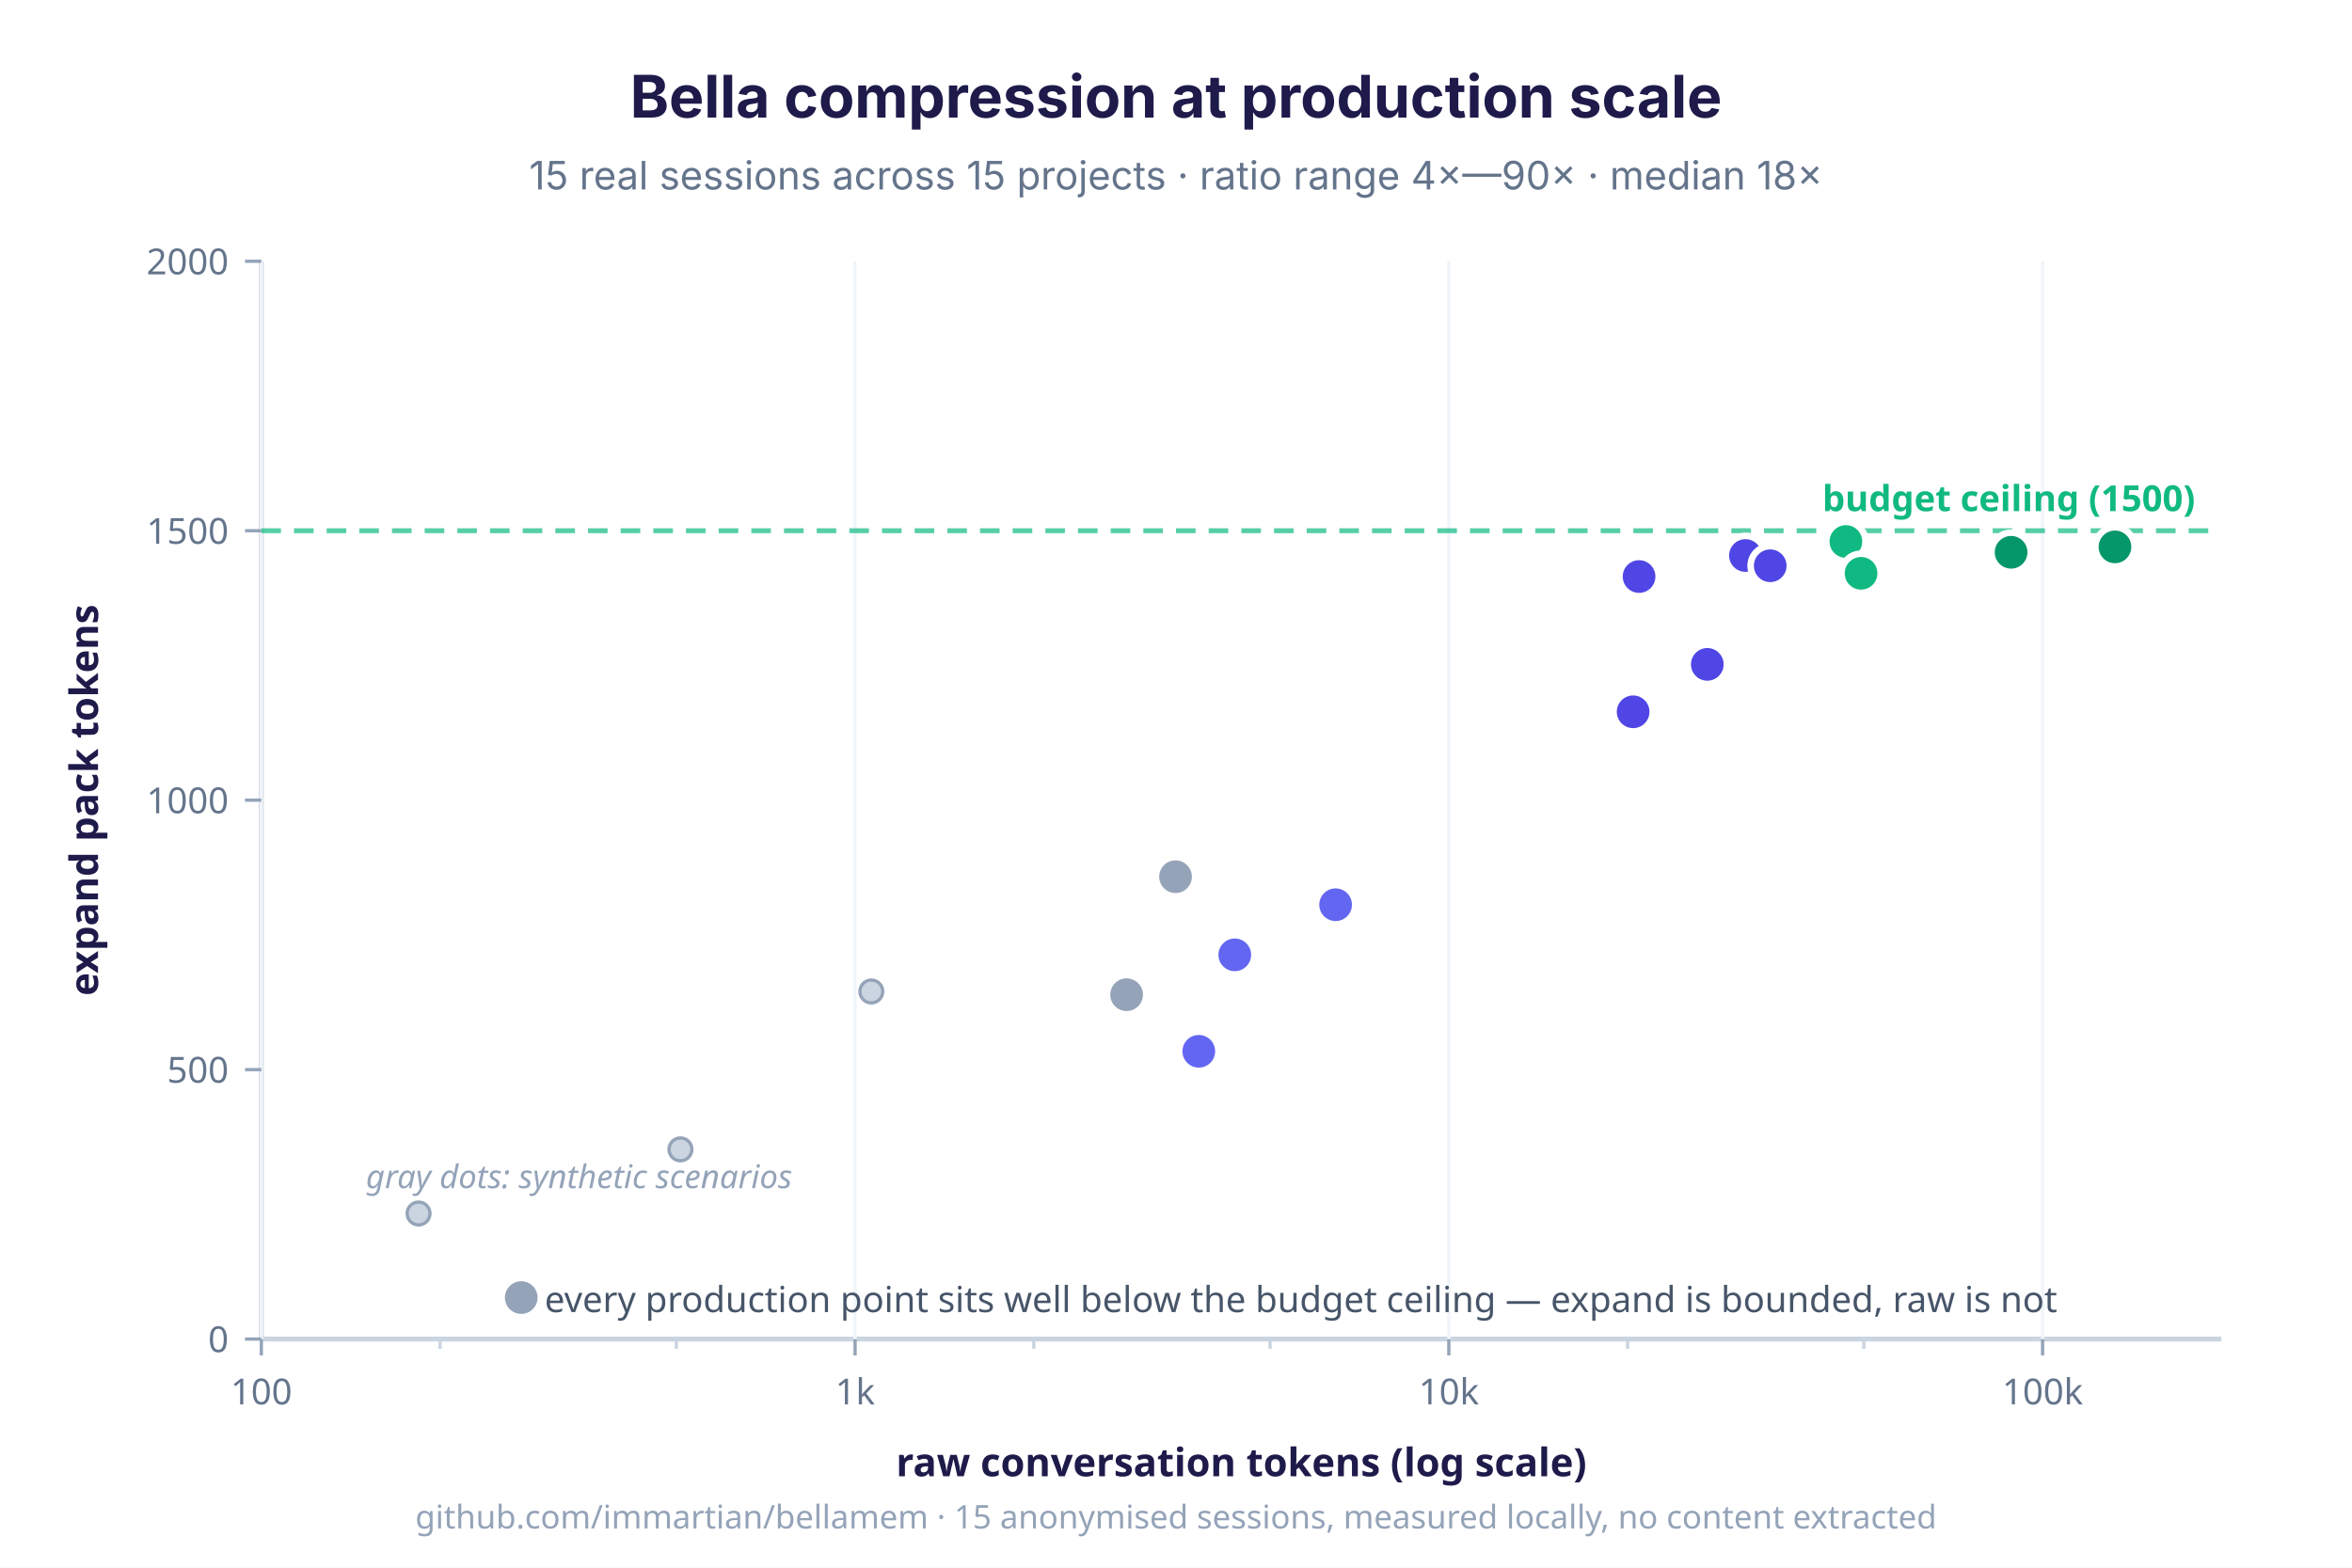
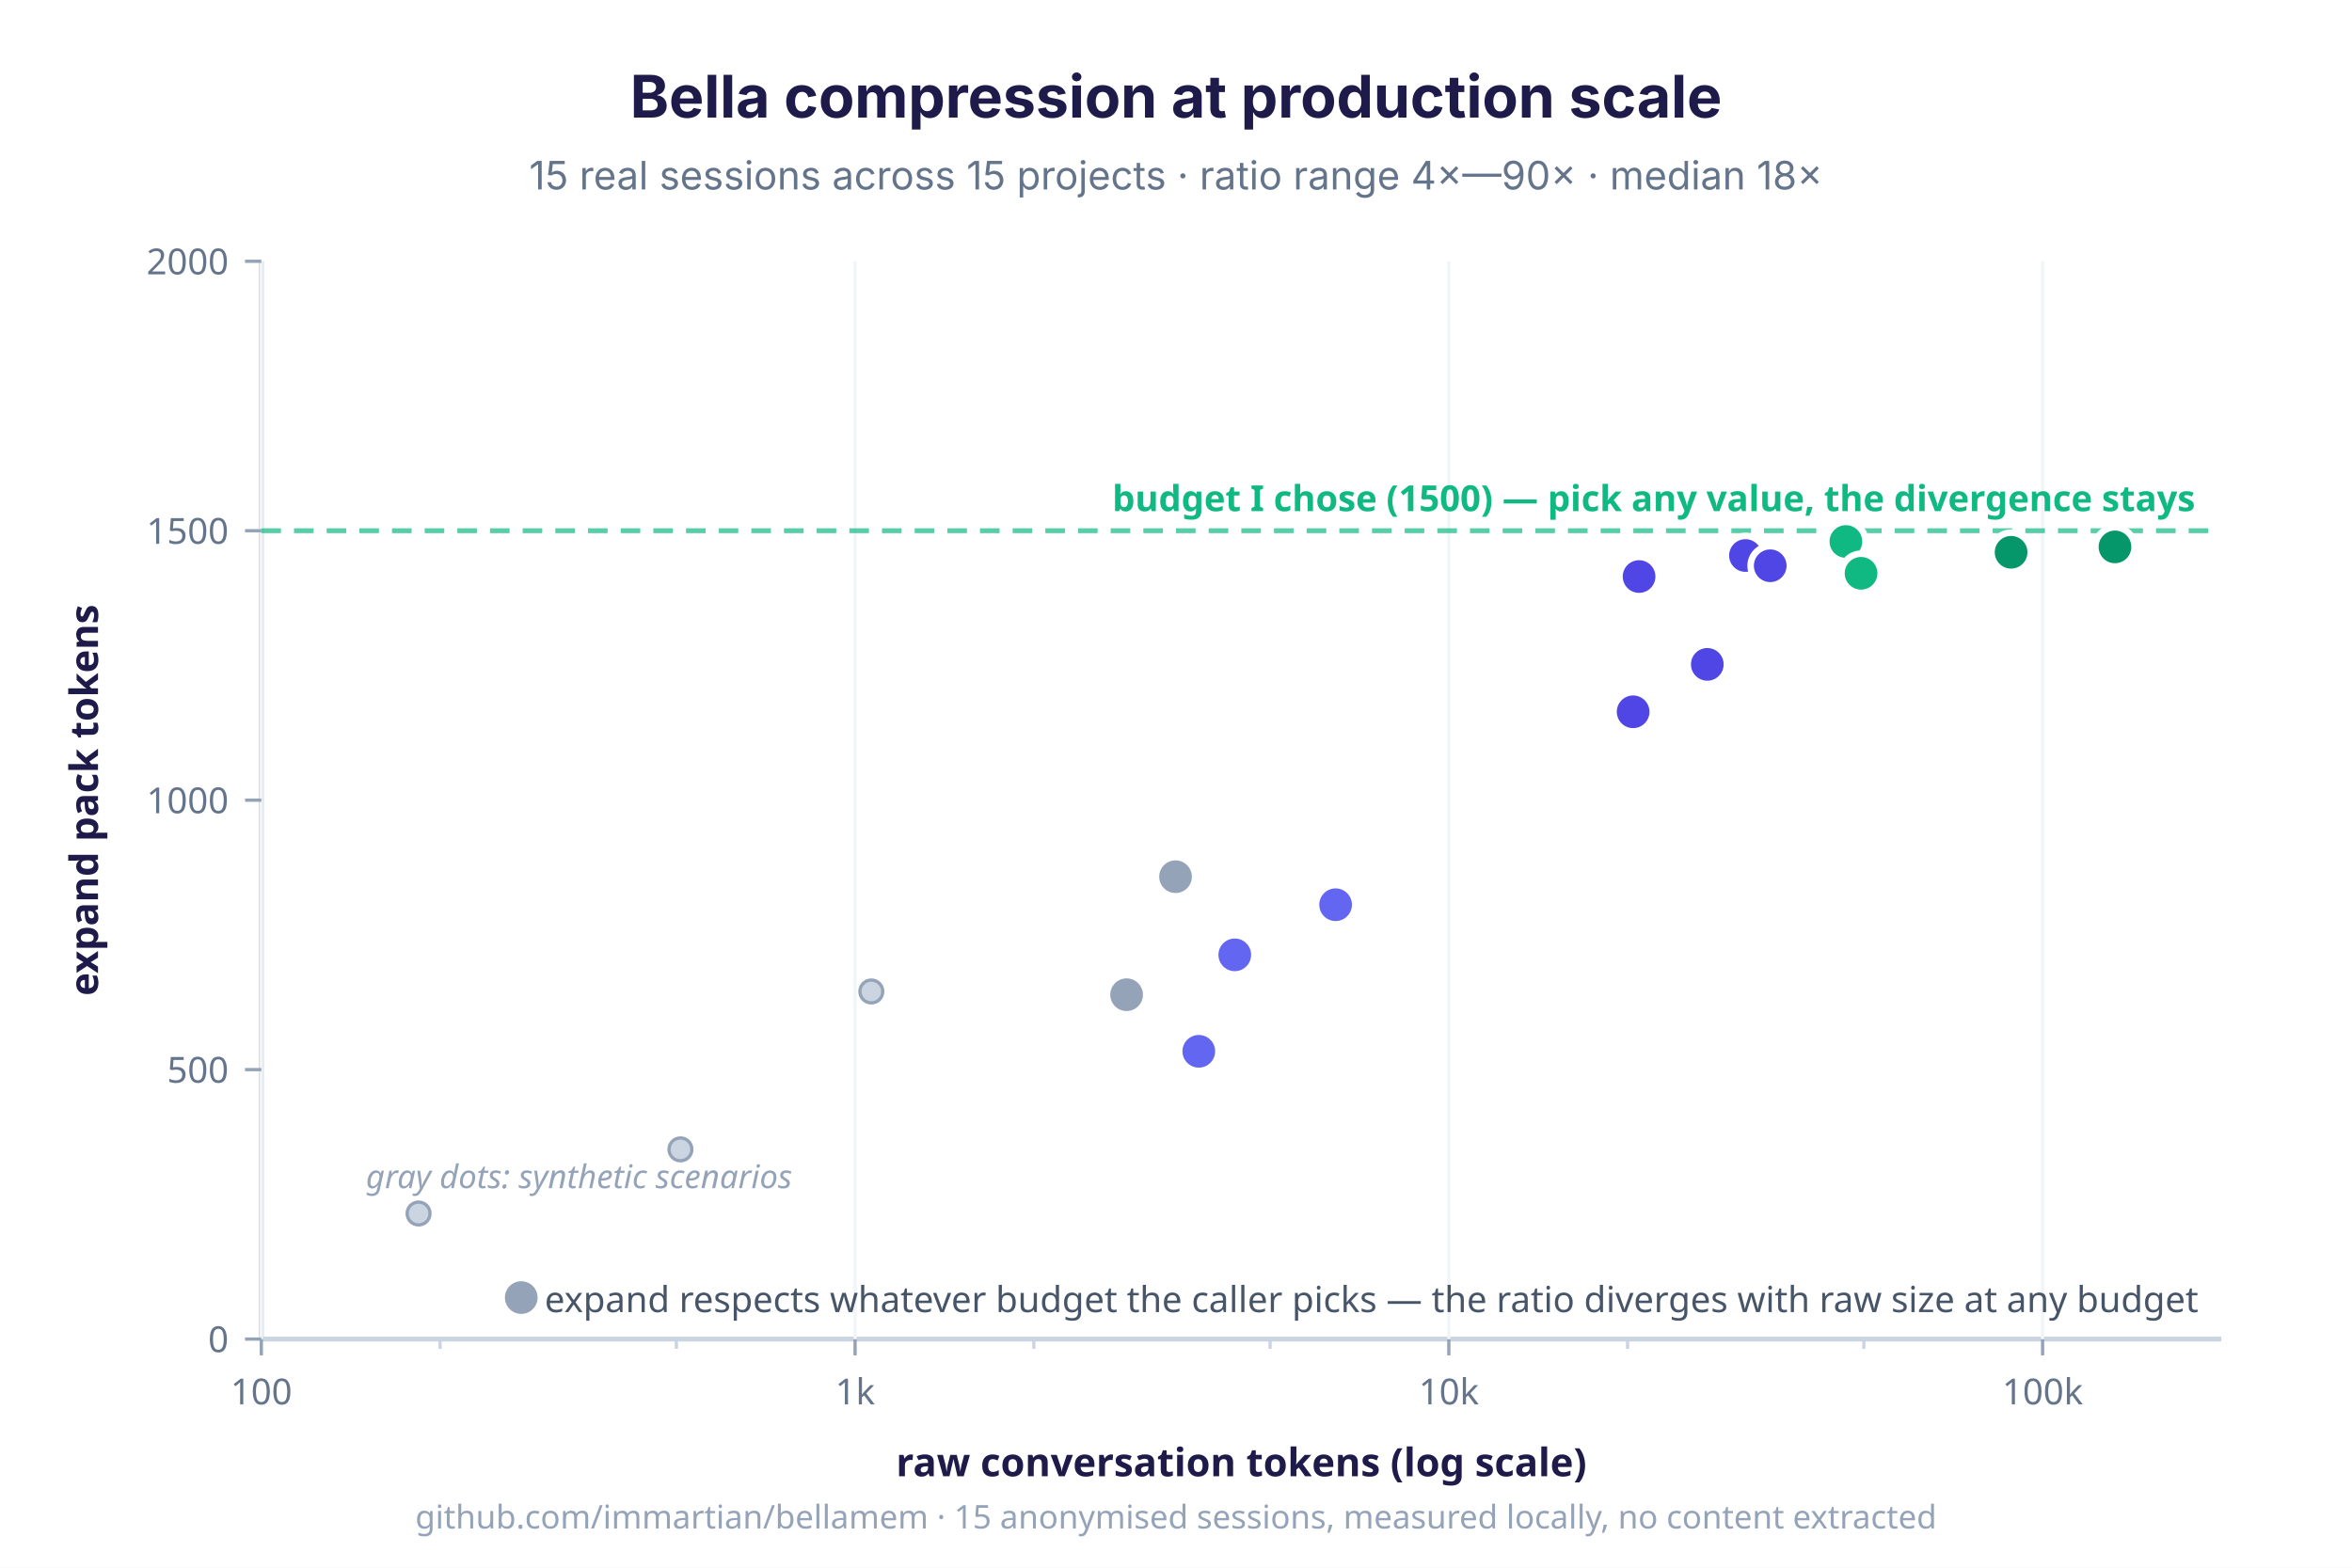
<svg xmlns="http://www.w3.org/2000/svg" viewBox="0 0 720 480" width="720" height="480" role="img" aria-labelledby="ptitle pdesc">
  <rect width="720" height="480" fill="#ffffff" />
  <text x="360" y="36" text-anchor="middle" font-family="system-ui, -apple-system, sans-serif" font-size="18" font-weight="700" fill="#1e1b4b">Bella compression at production scale</text>
  <text x="360" y="58" text-anchor="middle" font-family="system-ui, -apple-system, sans-serif" font-size="12" fill="#64748b">15 real sessions across 15 projects · ratio range 4×—90× · median 18×</text>
  <line x1="80" y1="410" x2="680" y2="410" stroke="#cbd5e1" stroke-width="1.5" />
  <line x1="80" y1="80" x2="80" y2="410" stroke="#cbd5e1" stroke-width="1.5" />
  <line x1="80.0" y1="410" x2="80.0" y2="415" stroke="#94a3b8" stroke-width="1" />
  <text x="80.0" y="430" text-anchor="middle" font-family="system-ui, sans-serif" font-size="11" fill="#64748b">100</text>
  <line x1="80.0" y1="80" x2="80.0" y2="410" stroke="#f1f5f9" stroke-width="1" />
  <line x1="261.761" y1="410" x2="261.761" y2="415" stroke="#94a3b8" stroke-width="1" />
  <text x="261.761" y="430" text-anchor="middle" font-family="system-ui, sans-serif" font-size="11" fill="#64748b">1k</text>
  <line x1="261.761" y1="80" x2="261.761" y2="410" stroke="#f1f5f9" stroke-width="1" />
  <line x1="443.523" y1="410" x2="443.523" y2="415" stroke="#94a3b8" stroke-width="1" />
  <text x="443.523" y="430" text-anchor="middle" font-family="system-ui, sans-serif" font-size="11" fill="#64748b">10k</text>
  <line x1="443.523" y1="80" x2="443.523" y2="410" stroke="#f1f5f9" stroke-width="1" />
  <line x1="625.284" y1="410" x2="625.284" y2="415" stroke="#94a3b8" stroke-width="1" />
  <text x="625.284" y="430" text-anchor="middle" font-family="system-ui, sans-serif" font-size="11" fill="#64748b">100k</text>
  <line x1="625.284" y1="80" x2="625.284" y2="410" stroke="#f1f5f9" stroke-width="1" />
  <line x1="134.716" y1="410" x2="134.716" y2="413" stroke="#cbd5e1" stroke-width="1" />
  <line x1="207.046" y1="410" x2="207.046" y2="413" stroke="#cbd5e1" stroke-width="1" />
  <line x1="316.477" y1="410" x2="316.477" y2="413" stroke="#cbd5e1" stroke-width="1" />
  <line x1="388.807" y1="410" x2="388.807" y2="413" stroke="#cbd5e1" stroke-width="1" />
  <line x1="498.239" y1="410" x2="498.239" y2="413" stroke="#cbd5e1" stroke-width="1" />
  <line x1="570.569" y1="410" x2="570.569" y2="413" stroke="#cbd5e1" stroke-width="1" />
  <text x="380.0" y="452" text-anchor="middle" font-family="system-ui, sans-serif" font-size="12" fill="#1e1b4b" font-weight="600">raw conversation tokens (log scale)</text>
  <line x1="75" y1="410.0" x2="80" y2="410.0" stroke="#94a3b8" stroke-width="1" />
  <text x="70" y="414.0" text-anchor="end" font-family="system-ui, sans-serif" font-size="11" fill="#64748b">0</text>
  <line x1="75" y1="327.5" x2="80" y2="327.5" stroke="#94a3b8" stroke-width="1" />
  <text x="70" y="331.5" text-anchor="end" font-family="system-ui, sans-serif" font-size="11" fill="#64748b">500</text>
  <line x1="75" y1="245.0" x2="80" y2="245.0" stroke="#94a3b8" stroke-width="1" />
  <text x="70" y="249.0" text-anchor="end" font-family="system-ui, sans-serif" font-size="11" fill="#64748b">1000</text>
  <line x1="75" y1="162.5" x2="80" y2="162.5" stroke="#94a3b8" stroke-width="1" />
  <text x="70" y="166.5" text-anchor="end" font-family="system-ui, sans-serif" font-size="11" fill="#64748b">1500</text>
  <line x1="75" y1="80.0" x2="80" y2="80.0" stroke="#94a3b8" stroke-width="1" />
  <text x="70" y="84.0" text-anchor="end" font-family="system-ui, sans-serif" font-size="11" fill="#64748b">2000</text>
  <text x="30" y="245.0" text-anchor="middle" font-family="system-ui, sans-serif" font-size="12" fill="#1e1b4b" font-weight="600" transform="rotate(-90 30 245.0)">expand pack tokens</text>
  <line x1="80" y1="162.5" x2="680" y2="162.5" stroke="#10b981" stroke-width="1.5" stroke-dasharray="6,4" opacity="0.7" />
-   <text x="672" y="156.5" text-anchor="end" font-family="system-ui, sans-serif" font-size="11" fill="#10b981" font-weight="700">budget ceiling (1500)</text>
+   <text x="672" y="156.5" text-anchor="end" font-family="system-ui, sans-serif" font-size="11" fill="#10b981" font-weight="700">budget I chose (1500) — pick any value, the divergence stays</text>
  <circle cx="128.134" cy="371.555" r="3.5" fill="#cbd5e1" stroke="#94a3b8" stroke-width="1" />
  <circle cx="208.299" cy="351.92" r="3.5" fill="#cbd5e1" stroke="#94a3b8" stroke-width="1" />
  <circle cx="266.733" cy="303.575" r="3.5" fill="#cbd5e1" stroke="#94a3b8" stroke-width="1" />
  <text x="112.007" y="363.8" text-anchor="start" font-family="system-ui, sans-serif" font-size="10" fill="#94a3b8" font-style="italic">gray dots: synthetic scenarios</text>
  <circle cx="159.566" cy="397.295" r="6" fill="#94a3b8" stroke="white" stroke-width="2" />
  <circle cx="344.877" cy="304.565" r="6" fill="#94a3b8" stroke="white" stroke-width="2" />
  <circle cx="359.859" cy="268.43" r="6" fill="#94a3b8" stroke="white" stroke-width="2" />
  <circle cx="366.977" cy="321.89" r="6" fill="#6366f1" stroke="white" stroke-width="2" />
  <circle cx="377.995" cy="292.355" r="6" fill="#6366f1" stroke="white" stroke-width="2" />
  <circle cx="408.859" cy="277.01" r="6" fill="#6366f1" stroke="white" stroke-width="2" />
  <circle cx="499.937" cy="217.94" r="6" fill="#4f46e5" stroke="white" stroke-width="2" />
  <circle cx="501.758" cy="176.525" r="6" fill="#4f46e5" stroke="white" stroke-width="2" />
  <circle cx="522.644" cy="203.42" r="6" fill="#4f46e5" stroke="white" stroke-width="2" />
  <circle cx="534.324" cy="170.09" r="6" fill="#4f46e5" stroke="white" stroke-width="2" />
  <circle cx="541.907" cy="173.225" r="6" fill="#4f46e5" stroke="white" stroke-width="2" />
  <circle cx="565.069" cy="165.8" r="6" fill="#10b981" stroke="white" stroke-width="2" />
  <circle cx="569.712" cy="175.535" r="6" fill="#10b981" stroke="white" stroke-width="2" />
  <circle cx="615.642" cy="169.1" r="6" fill="#059669" stroke="white" stroke-width="2" />
  <circle cx="647.438" cy="167.45" r="6" fill="#059669" stroke="white" stroke-width="2" />
-   <text x="166.722" y="401.75" text-anchor="start" font-family="system-ui, sans-serif" font-size="11" fill="#475569">every production point sits well below the budget ceiling — expand is bounded, raw is not</text>
+   <text x="166.722" y="401.75" text-anchor="start" font-family="system-ui, sans-serif" font-size="11" fill="#475569">expand respects whatever budget the caller picks — the ratio diverges with raw size at any budget</text>
  <text x="360" y="468" text-anchor="middle" font-family="system-ui, sans-serif" font-size="10" fill="#94a3b8">github.com/immartian/bellamem · 15 anonymised sessions, measured locally, no content extracted</text>
</svg>
